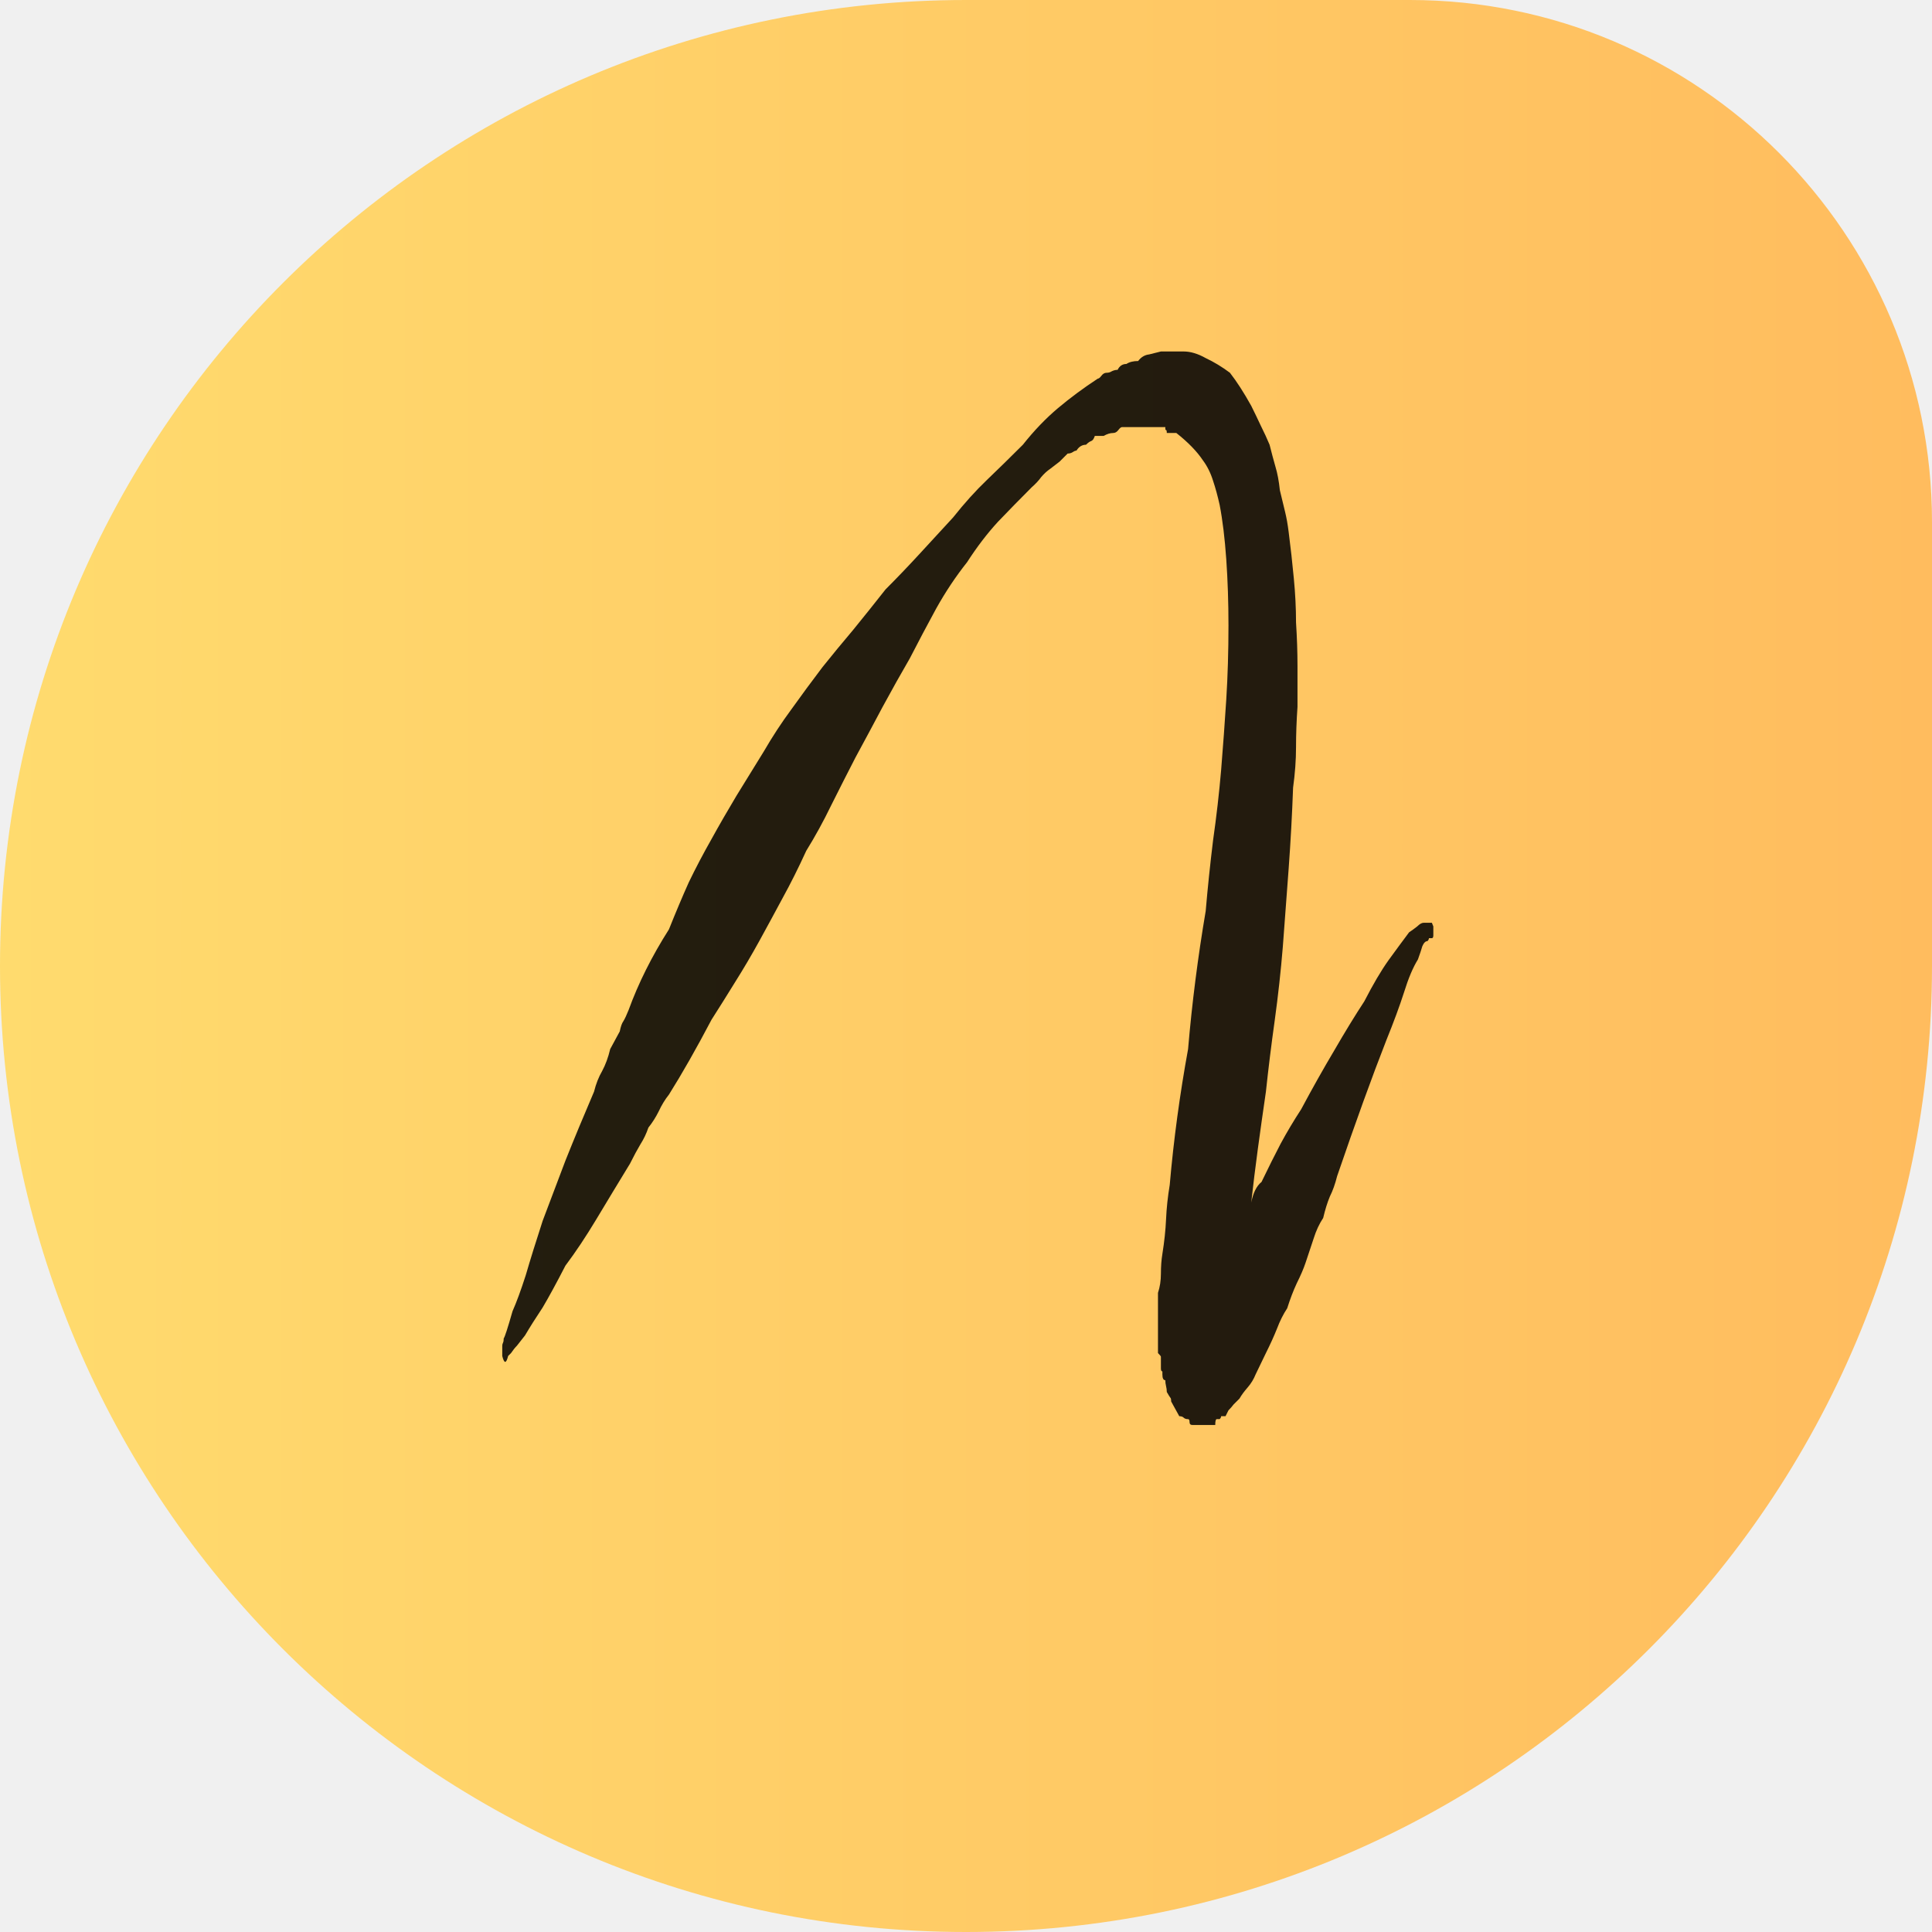
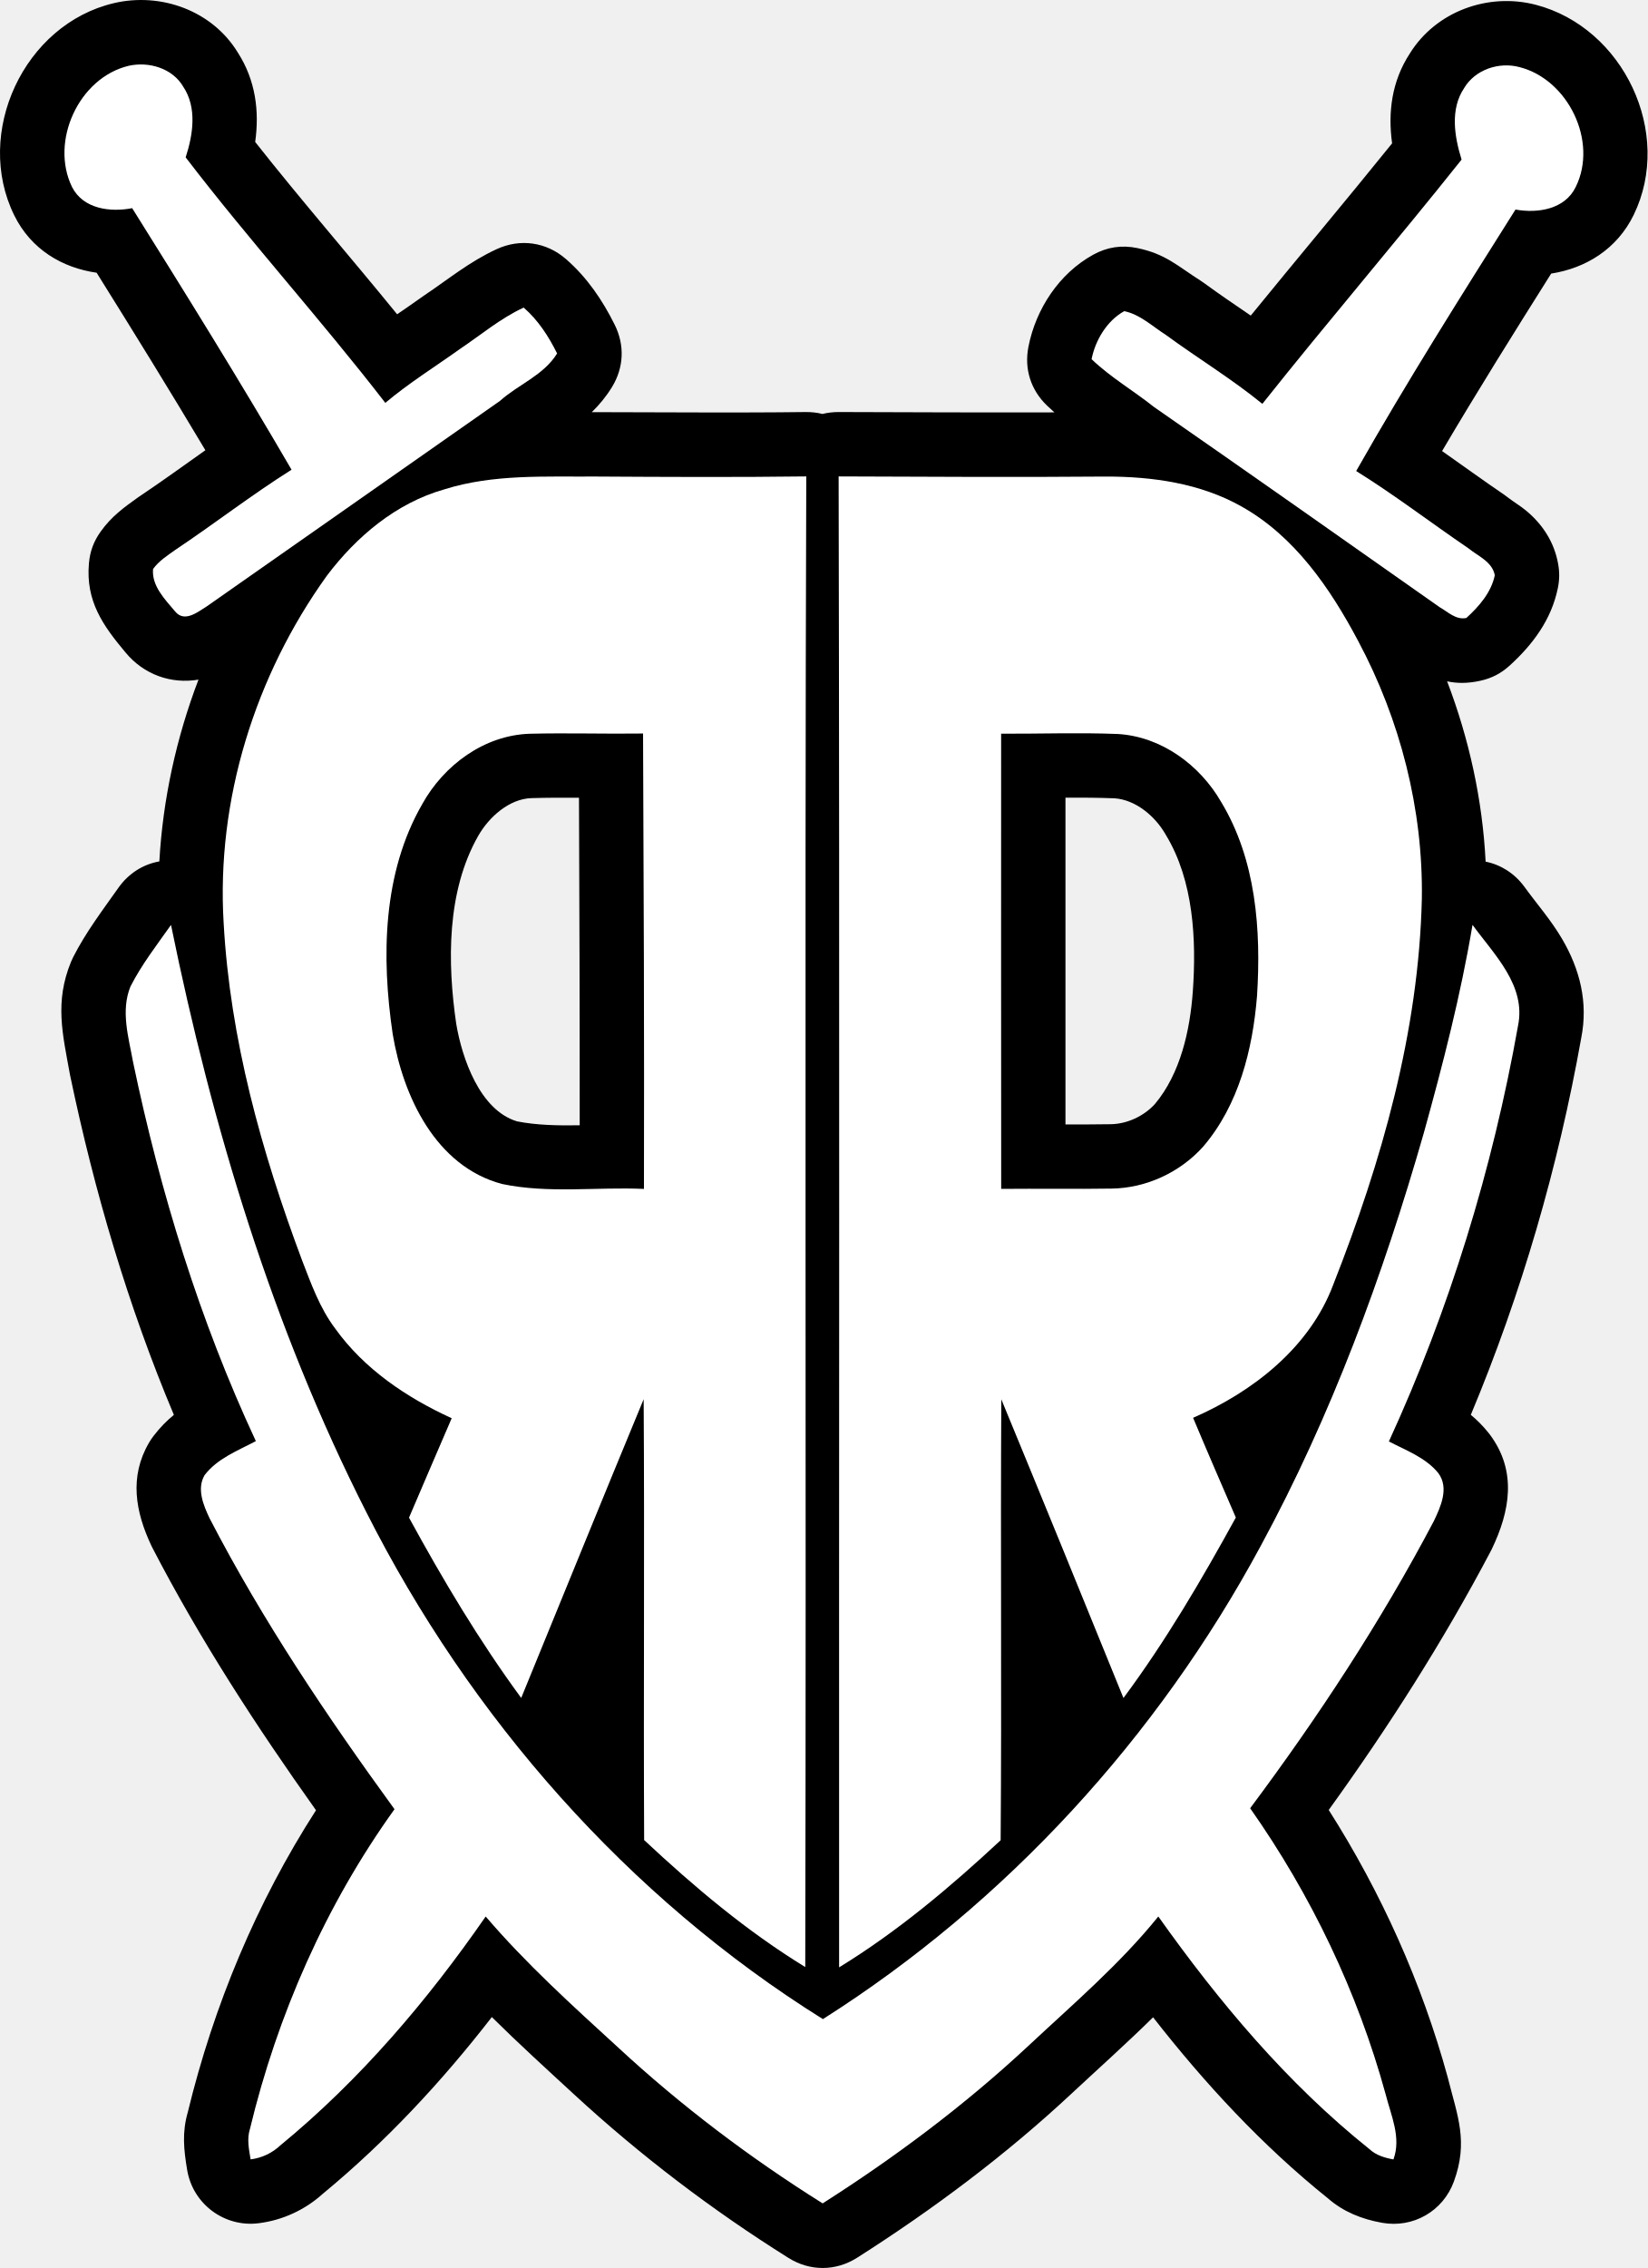
- <svg xmlns="http://www.w3.org/2000/svg" width="185" height="185" viewBox="0 0 185 185" fill="none">
-   <path d="M0 92.5C0 41.414 41.414 0 92.5 0H135C162.614 0 185 22.386 185 50V92.5C185 143.586 143.586 185 92.5 185V185C41.414 185 0 143.586 0 92.5V92.5Z" fill="url(#paint0_linear_13_13)" />
-   <path d="M137.109 88.359C137.109 88.359 137.156 88.477 137.25 88.711V88.992C137.25 89.18 137.25 89.367 137.25 89.555C137.25 89.742 137.203 89.836 137.109 89.836H136.828C136.828 89.93 136.781 90.023 136.688 90.117C136.5 90.117 136.336 90.281 136.195 90.609C136.102 90.938 135.961 91.359 135.773 91.875C135.305 92.625 134.859 93.68 134.438 95.039C134.016 96.352 133.453 97.875 132.75 99.609C131.391 103.078 129.82 107.414 128.039 112.617C127.852 113.367 127.617 114.023 127.336 114.586C127.102 115.148 126.891 115.828 126.703 116.625C126.328 117.188 126.023 117.844 125.789 118.594C125.555 119.297 125.297 120.07 125.016 120.914C124.828 121.477 124.547 122.133 124.172 122.883C123.844 123.586 123.539 124.383 123.258 125.273C122.883 125.836 122.555 126.492 122.273 127.242C121.992 127.945 121.641 128.719 121.219 129.562L120.234 131.602C120.047 132.07 119.789 132.492 119.461 132.867C119.133 133.242 118.875 133.594 118.688 133.922C118.5 134.109 118.312 134.297 118.125 134.484C117.984 134.672 117.82 134.859 117.633 135.047L117.352 135.609H116.93C116.93 135.703 116.883 135.797 116.789 135.891H116.508C116.414 135.891 116.367 136.078 116.367 136.453H116.086H115.945H115.664H115.453H115.172H114.75H114.609H114.188C114 136.453 113.906 136.359 113.906 136.172C113.906 135.984 113.859 135.891 113.766 135.891C113.578 135.891 113.438 135.844 113.344 135.75C113.25 135.656 113.109 135.609 112.922 135.609L112.148 134.203C112.148 134.016 112.125 133.898 112.078 133.852C112.031 133.805 111.914 133.617 111.727 133.289C111.727 133.102 111.703 132.914 111.656 132.727C111.609 132.539 111.586 132.352 111.586 132.164C111.398 132.164 111.305 131.977 111.305 131.602V131.32C111.211 131.32 111.164 131.227 111.164 131.039V130.758C111.164 130.289 111.164 130.008 111.164 129.914C111.164 129.867 111.07 129.75 110.883 129.562V129V128.719V125.555V123.797C111.07 123.234 111.164 122.625 111.164 121.969C111.164 121.266 111.211 120.633 111.305 120.07C111.492 118.898 111.609 117.797 111.656 116.766C111.703 115.688 111.82 114.586 112.008 113.461C112.383 109.148 112.969 104.812 113.766 100.453C113.953 98.25 114.188 96.047 114.469 93.844C114.75 91.641 115.078 89.438 115.453 87.234C115.641 85.031 115.875 82.781 116.156 80.484C116.484 78.188 116.742 75.938 116.93 73.734C117.117 71.438 117.281 69.188 117.422 66.984C117.562 64.734 117.633 62.367 117.633 59.883C117.633 57.68 117.562 55.57 117.422 53.555C117.281 51.539 117.07 49.805 116.789 48.352C116.602 47.508 116.391 46.734 116.156 46.031C115.922 45.281 115.594 44.625 115.172 44.062C114.609 43.219 113.766 42.352 112.641 41.461H111.727C111.727 41.273 111.703 41.18 111.656 41.18C111.609 41.18 111.586 41.133 111.586 41.039V40.898H111.164H110.32H109.406H108.562H107.438C107.344 40.898 107.227 40.992 107.086 41.18C106.945 41.367 106.781 41.461 106.594 41.461C106.312 41.461 106.008 41.555 105.68 41.742H104.836C104.742 42.023 104.625 42.188 104.484 42.234C104.344 42.281 104.18 42.398 103.992 42.586C103.617 42.586 103.312 42.773 103.078 43.148C102.984 43.148 102.867 43.195 102.727 43.289C102.586 43.383 102.422 43.43 102.234 43.43C101.953 43.711 101.695 43.969 101.461 44.203C101.227 44.391 100.922 44.625 100.547 44.906C100.266 45.094 99.984 45.352 99.703 45.68C99.469 46.008 99.164 46.336 98.789 46.664C97.711 47.742 96.633 48.844 95.555 49.969C94.523 51.094 93.539 52.383 92.602 53.836C91.523 55.195 90.539 56.672 89.648 58.266C88.805 59.812 87.961 61.406 87.117 63.047C86.273 64.5 85.406 66.047 84.516 67.688C83.672 69.281 82.805 70.898 81.914 72.539C81.164 73.992 80.391 75.516 79.594 77.109C78.844 78.656 78.047 80.109 77.203 81.469C76.453 83.109 75.703 84.609 74.953 85.969C74.25 87.281 73.5 88.664 72.703 90.117C71.953 91.477 71.18 92.789 70.383 94.055C69.633 95.273 68.883 96.469 68.133 97.641C66.68 100.406 65.32 102.797 64.055 104.812C63.68 105.281 63.352 105.82 63.07 106.43C62.789 106.992 62.461 107.508 62.086 107.977C61.898 108.539 61.641 109.078 61.312 109.594C61.031 110.062 60.703 110.672 60.328 111.422C59.156 113.344 58.078 115.125 57.094 116.766C56.109 118.406 55.125 119.883 54.141 121.195C53.297 122.836 52.57 124.172 51.961 125.203C51.305 126.188 50.742 127.078 50.273 127.875C49.898 128.344 49.641 128.672 49.5 128.859C49.312 129.047 49.125 129.281 48.938 129.562L48.656 129.844C48.469 130.594 48.281 130.594 48.094 129.844V129V128.859C48.094 128.766 48.117 128.672 48.164 128.578C48.211 128.484 48.234 128.344 48.234 128.156C48.328 128.062 48.609 127.195 49.078 125.555C49.453 124.711 49.875 123.562 50.344 122.109C50.766 120.656 51.305 118.922 51.961 116.906C52.617 115.172 53.344 113.25 54.141 111.141C54.984 109.031 55.898 106.828 56.883 104.531C57.07 103.781 57.328 103.125 57.656 102.562C57.984 101.953 58.242 101.25 58.43 100.453L59.344 98.766C59.438 98.297 59.555 97.969 59.695 97.781C59.836 97.547 60 97.195 60.188 96.727C61.125 94.148 62.414 91.57 64.055 88.992C64.711 87.352 65.344 85.852 65.953 84.492C66.609 83.133 67.336 81.75 68.133 80.344C68.883 78.984 69.68 77.602 70.523 76.195C71.414 74.742 72.281 73.336 73.125 71.977C73.969 70.523 74.859 69.164 75.797 67.898C76.734 66.586 77.719 65.25 78.75 63.891C79.688 62.719 80.672 61.523 81.703 60.305C82.734 59.039 83.766 57.75 84.797 56.438C85.875 55.359 86.953 54.234 88.031 53.062C89.156 51.844 90.234 50.672 91.266 49.547C92.344 48.188 93.422 46.992 94.5 45.961C95.625 44.883 96.773 43.758 97.945 42.586C99.023 41.227 100.148 40.055 101.32 39.07C102.492 38.086 103.758 37.148 105.117 36.258C105.211 36.258 105.328 36.164 105.469 35.977C105.609 35.789 105.773 35.695 105.961 35.695C106.148 35.695 106.312 35.648 106.453 35.555C106.641 35.461 106.828 35.414 107.016 35.414C107.203 35.039 107.484 34.852 107.859 34.852C108.141 34.664 108.516 34.57 108.984 34.57C109.266 34.195 109.617 33.984 110.039 33.938L111.164 33.656H111.305H111.586H112.008H113.344C114 33.656 114.703 33.867 115.453 34.289C116.25 34.664 117.023 35.133 117.773 35.695C118.43 36.539 119.109 37.594 119.812 38.859C120.094 39.422 120.398 40.055 120.727 40.758C121.055 41.414 121.336 42.023 121.57 42.586C121.758 43.336 121.945 44.039 122.133 44.695C122.32 45.305 122.461 46.055 122.555 46.945C122.742 47.695 122.906 48.375 123.047 48.984C123.188 49.547 123.305 50.203 123.398 50.953C123.586 52.406 123.75 53.883 123.891 55.383C124.031 56.836 124.102 58.242 124.102 59.602C124.195 61.055 124.242 62.438 124.242 63.75C124.242 65.016 124.242 66.328 124.242 67.688C124.148 69.047 124.102 70.336 124.102 71.555C124.102 72.773 124.008 74.062 123.82 75.422C123.727 78 123.586 80.578 123.398 83.156C123.211 85.688 123.023 88.195 122.836 90.68C122.648 92.977 122.391 95.32 122.062 97.711C121.734 100.055 121.453 102.328 121.219 104.531C120.938 106.453 120.68 108.281 120.445 110.016C120.211 111.75 120 113.461 119.812 115.148C120 114.211 120.328 113.555 120.797 113.18C121.453 111.82 122.062 110.602 122.625 109.523C123.234 108.398 123.891 107.297 124.594 106.219C125.672 104.203 126.727 102.328 127.758 100.594C128.789 98.812 129.75 97.242 130.641 95.883C131.484 94.242 132.258 92.93 132.961 91.945C133.711 90.914 134.367 90.023 134.93 89.273C135.211 89.086 135.469 88.898 135.703 88.711C135.938 88.477 136.148 88.359 136.336 88.359H136.688H136.828H137.109ZM115.031 122.672H114.75H115.031ZM114.75 122.672H114.609H114.75Z" fill="black" fill-opacity="0.86" />
+ <svg xmlns="http://www.w3.org/2000/svg" xml:space="preserve" width="96.827mm" height="133.258mm" version="1.1" style="shape-rendering:geometricPrecision; text-rendering:geometricPrecision; image-rendering:optimizeQuality; fill-rule:evenodd; clip-rule:evenodd" viewBox="0 0 1442.41 1985.11">
  <defs>
-     <linearGradient id="paint0_linear_13_13" x1="0" y1="92" x2="185" y2="92" gradientUnits="userSpaceOnUse">
-       <stop stop-color="#FFDB6E" />
-       <stop offset="1" stop-color="#FFBC5E" />
-     </linearGradient>
+     <style type="text/css">
+    
+     .fil0 {fill:black}
+     .fil1 {fill:white;fill-rule:nonzero}
+    
+   </style>
  </defs>
+   <g id="Camada_x0020_1">
+     <path class="fil0" d="M1300.61 754.17c13.41,2.69 25.49,10.36 34.1,22.2 11.18,15.38 22.92,28.59 32.72,45.21 15.79,26.78 23.05,55.9 16.91,86.84 -20.15,113.02 -52.38,224.01 -96.68,329.95 5.27,4.34 10.38,9.41 15.42,15.65 0.53,0.65 0.97,1.22 1.46,1.89 23.64,31.96 17.44,66.69 1.51,99.91 -0.32,0.67 -0.61,1.24 -0.96,1.9 -41.57,78.9 -89.68,154.19 -141.83,226.49 46,72.3 81.51,151.29 104.17,233.96 0.11,0.39 0.2,0.73 0.29,1.12 8.33,33.04 17.89,55.24 5.11,90.16 -9.49,25.92 -35.68,40.96 -62.85,36.09 -17.74,-3.18 -33.81,-9.53 -47.42,-21.41 -57.58,-46.22 -107.72,-100.43 -153.07,-158.45 -23.14,22.83 -47.43,44.46 -71.39,66.8 -57.7,53.82 -121.12,101.26 -187.65,143.6 -18.77,11.95 -41.3,12.03 -60.16,0.21 -66.55,-41.69 -129.38,-89.42 -187.15,-142.63 -24.45,-22.52 -48.99,-44.86 -72.56,-68.18 -43.79,56.47 -92.65,109.01 -147.82,154.55 -15.72,14.2 -35.2,23.23 -56.28,25.89 -29.99,3.79 -57.63,-16.77 -62.62,-46.59 -3,-17.91 -4.54,-32.84 0.52,-50.47 22.68,-93.43 60.2,-183.52 112.27,-264.41 -52.32,-73.6 -101.62,-149.4 -143.2,-229.67 -0.33,-0.64 -0.6,-1.19 -0.91,-1.84 -14,-29.64 -19.55,-60.34 -2.05,-90.25 1.22,-2.09 2.38,-3.81 3.85,-5.73 5.75,-7.53 11.67,-13.49 17.88,-18.56 -40.23,-95.63 -69.62,-195.66 -90.84,-297.18 -0.11,-0.51 -0.19,-0.94 -0.28,-1.46 -6.34,-34.94 -13.33,-62.69 1.03,-97.79 0.62,-1.51 1.2,-2.78 1.94,-4.24 11.17,-21.92 25.48,-40.68 39.59,-60.67 8.88,-12.58 21.63,-20.59 35.84,-23.09 3.07,-54.39 14.85,-108.19 34.27,-159.11 -23.87,4.05 -47.81,-4.3 -63.92,-23.82 -19.8,-23.59 -34.92,-44.97 -31.99,-78 0.93,-10.49 4.18,-19.27 10.32,-27.83 9.37,-13.08 19.74,-20.65 32.56,-29.8 0.49,-0.35 0.92,-0.65 1.43,-0.98 19.52,-13.05 38.48,-26.84 57.64,-40.36 -31.09,-52.18 -63.04,-103.84 -95.22,-155.36 -30.11,-4.32 -57.39,-20.39 -72.07,-50.14 -35.69,-72.35 8.47,-167.36 87.22,-185.83 41.28,-9.68 86.28,6.65 108.59,43.47 15.45,24.12 18.85,51.15 15.08,78.04 40.33,51.14 83.15,100.3 124.27,150.83 7.43,-5.11 14.89,-10.23 22.29,-15.51 0.46,-0.33 0.86,-0.61 1.33,-0.92 21.62,-14.52 39.5,-29.49 63.57,-40.6 20.57,-9.48 43.39,-6.24 60.5,8.6 18.45,16 32.02,35.89 42.82,57.66 8.89,17.91 8,37.55 -2.48,54.58 -5.11,8.3 -11.01,15.43 -17.62,21.86 1.24,0 2.48,0 3.72,0 61.11,0.03 122.23,0.68 183.34,-0.1 5.2,-0.07 10.17,0.49 14.9,1.67 4.55,-1.13 9.34,-1.69 14.34,-1.68 62.92,0.21 125.84,0.47 188.75,0.3 -2.18,-1.91 -4.35,-3.88 -6.48,-5.93 -14.28,-13.69 -20.11,-32.17 -16.28,-51.58 6.52,-33.05 26.83,-63.99 56.62,-80.45 12.26,-6.77 24.95,-8.69 38.66,-5.86 24.89,5.15 35.27,15.75 55.22,28.4 1.12,0.71 2.06,1.35 3.13,2.14 13.48,9.88 27.28,19.16 40.99,28.56 41.05,-50.41 82.93,-100.15 123.75,-150.75 -3.73,-27.17 -0.38,-54.3 15.56,-78.72 22.9,-36.88 68.6,-53.4 110.24,-42.56 76.73,19.98 120.63,112.22 85.69,183.93 -14.58,29.92 -41.89,46.61 -72.23,51.34 -32.4,51.42 -64.64,102.97 -95.51,155.33 18.25,12.83 36.3,25.93 54.78,38.51 1.43,0.98 2.62,1.86 3.85,2.87 4.92,3.73 10.04,6.71 15.08,10.9 14.54,12.1 24.57,27.73 27.91,46.54 1.3,7.33 1.22,13.8 -0.26,21.1 -5.6,27.5 -21.81,49.31 -42.16,67.81 -7.63,6.94 -15.75,11.14 -25.82,13.35 -11.02,2.42 -20.33,2.34 -28.97,0.46 19.28,50.48 31,103.86 33.71,157.81zm-901.17 142.12c5.05,29.8 20.53,75.41 53.22,85.2 16.98,3.37 35.83,3.75 54.85,3.44 0.07,-95.57 -0.24,-191.13 -0.63,-286.7 -13.82,-0.08 -27.63,-0.07 -41.44,0.33 -19.72,0.57 -37.41,16.64 -46.75,33.02 -27.7,48.59 -27.13,110.9 -19.25,164.71zm533.35 -198.14c-0.02,95.35 -0.06,190.7 0,286.05 13.2,0.02 26.41,-0.01 39.61,-0.21 14.37,-0.22 28.91,-7 38.61,-17.58 22.44,-26.64 30.85,-64.71 33.27,-98.63 3.23,-45.23 0.65,-96.94 -23.43,-136.71 -0.23,-0.37 -0.42,-0.69 -0.63,-1.07 -8.94,-15.53 -25.85,-29.96 -44.42,-31.27 -14.32,-0.56 -28.67,-0.64 -43.02,-0.57z" />
+     <g id="_1633568873136">
+       <path class="fil1" d="M112.61 57.59c17.71,-3.94 38.42,2.1 47.88,18.39 12.14,18.34 8.51,41.94 2.05,61.75 56.12,73.36 118.35,141.79 174.79,214.89 20.6,-17.34 43.51,-31.58 65.37,-47.19 18.39,-12.35 35.47,-26.85 55.76,-36.21 12.67,10.98 21.86,25.22 29.27,40.15 -11.77,19.13 -33.9,27.06 -50.08,41.57 -85.55,59.8 -170.9,119.92 -256.46,179.68 -8.09,5.04 -19.71,14.66 -27.96,4.47 -8.83,-10.51 -20.55,-22.23 -19.23,-37.05 5.04,-7.04 12.51,-11.77 19.5,-16.76 34.26,-22.91 66.85,-48.19 101.74,-70.16 -44.93,-77.25 -92.12,-153.19 -139.53,-228.92 -19.18,3.73 -42.88,0.74 -52.66,-18.55 -19.44,-39.94 5.89,-95.59 49.56,-106.05z" />
+       <path class="fil1" d="M1281.84 77.04c9.72,-16.24 30.59,-23.12 48.51,-18.29 42.62,10.93 68.74,65.06 49.24,104.74 -9.46,19.76 -33.32,23.44 -52.82,19.92 -47.66,75.57 -95.38,151.14 -139.47,228.87 33.79,21.02 65.38,45.25 98.27,67.64 8.36,6.83 20.97,11.77 23.07,23.59 -3.05,14.98 -13.82,27.33 -24.86,37.37 -9.09,2 -16.29,-5.41 -23.54,-9.51 -83.24,-58.54 -166.43,-117.19 -250.04,-175.21 -17.92,-14.29 -37.94,-25.85 -54.55,-41.78 3.31,-16.76 13.56,-33.74 28.59,-42.04 13.98,2.89 24.7,13.35 36.47,20.81 27.9,20.44 57.6,38.42 84.45,60.33 57.23,-72.05 117.14,-141.84 174.42,-213.78 -6.25,-20.13 -10.25,-44.04 2.26,-62.64z" />
+       <path class="fil1" d="M388.88 428.35c42.94,-13.56 88.5,-10.93 132.9,-11.25 61.38,0.37 122.71,0.68 184.09,-0.11 -1.47,434.92 0.1,869.79 -0.89,1304.72 -51.24,-31.37 -97.27,-70.21 -141.05,-111.15 -0.63,-128.6 0.42,-257.29 -0.42,-385.89 -36.05,87.03 -71.52,174.32 -107.21,261.5 -36.73,-50.03 -68.53,-103.42 -98.22,-157.81 12.46,-29.01 24.8,-58.07 37.37,-87.03 -39.36,-17.97 -76.73,-43.09 -102.16,-78.72 -13.4,-17.81 -20.92,-39.05 -28.9,-59.65 -35.42,-94.7 -62.96,-193.5 -68.58,-294.87 -6.57,-107.89 27.49,-216.72 90.34,-304.17 25.96,-34.37 60.7,-63.64 102.74,-75.57zm-19.13 275.32l0 0c-34.9,60.44 -35.89,134.06 -25.96,201.38 9.09,54.55 37.63,115.72 95.59,131.22 40.78,8.62 82.98,2.47 124.39,4.36 0.32,-132.91 -0.21,-265.76 -0.79,-398.61 -33.05,0.47 -66.11,-0.63 -99.17,0.21 -39.83,1.26 -75.1,27.38 -94.07,61.43z" />
+       <path class="fil1" d="M734.62 1721.98c-0.21,-434.97 0.53,-869.95 -0.42,-1304.98 77.94,0.26 155.87,0.79 233.8,0.11 40.68,-0.05 82.72,5.83 118.66,26.06 46.61,26.01 77.83,71.58 102.27,117.66 36.94,69.11 57.07,147.46 55.86,225.92 -2.73,116.35 -35.1,229.76 -77.46,337.39 -20.6,55.18 -70.26,93.91 -122.81,116.82 12.24,29.22 24.86,58.23 37.42,87.29 -29.9,54.39 -61.33,108.1 -98.38,157.97 -35.42,-87.24 -71,-174.42 -106.94,-261.45 -0.79,128.65 0.42,257.29 -0.58,385.94 -43.93,40.89 -90.13,79.83 -141.42,111.25zm141.84 -1079.79l0 0c0,132.8 -0.1,265.6 0.05,398.4 32.22,-0.31 64.48,0.26 96.75,-0.26 30.32,-0.42 59.96,-14.24 80.14,-36.79 31.11,-36.42 43.3,-84.98 47.09,-131.75 3.68,-57.75 -0.79,-119.29 -31.43,-169.9 -18.6,-32.32 -52.39,-57.18 -90.34,-59.44 -34.05,-1.37 -68.16,-0.11 -102.27,-0.26z" />
+       <path class="fil1" d="M114.29 863.32c9.77,-19.18 23.07,-36.26 35.42,-53.76 36.16,177.21 88.87,352.26 170.95,513.91 90.76,179.62 228.6,336.91 399.77,443.8 160.6,-101.85 293.03,-246.73 383.21,-414.01 61.96,-114.2 107.1,-236.8 142.84,-361.51 16.71,-60.12 32.32,-120.66 42.67,-182.25 18.92,26.01 47.14,53.02 39.83,88.39 -22.28,125.28 -59.96,248.05 -113.04,363.77 15.08,7.88 32.27,14.08 43.3,27.75 9.56,12.93 2.1,29.32 -4,42.04 -46.4,88.08 -101.27,171.53 -160.76,251.25 53.34,75.89 94.07,160.81 118.61,250.36 4.68,18.55 13.87,37.79 6.83,57.02 -7.62,-1.37 -15.19,-3.63 -20.97,-8.99 -72,-57.54 -131.75,-128.81 -184.88,-203.64 -33.9,41.99 -75.15,77.09 -114.41,113.83 -55.23,51.4 -115.88,96.8 -179.47,137.27 -63.59,-39.84 -123.81,-85.34 -178.89,-136.32 -40.15,-36.73 -80.67,-73.36 -116.09,-114.77 -51.08,73.78 -109.99,142.94 -179.47,200.07 -7.31,6.88 -16.34,11.25 -26.33,12.51 -1.47,-8.78 -3.36,-17.81 -0.63,-26.49 24.12,-100.11 66.43,-196.28 126.6,-280 -59.17,-81.35 -115.56,-165.17 -161.91,-254.67 -5.41,-11.46 -11.4,-25.7 -4.36,-37.73 11.19,-14.66 29.06,-21.39 44.88,-29.8 -49.24,-105.63 -83.66,-217.72 -107.47,-331.66 -3.94,-21.7 -11.04,-44.93 -2.26,-66.37z" />
+     </g>
+   </g>
</svg>
